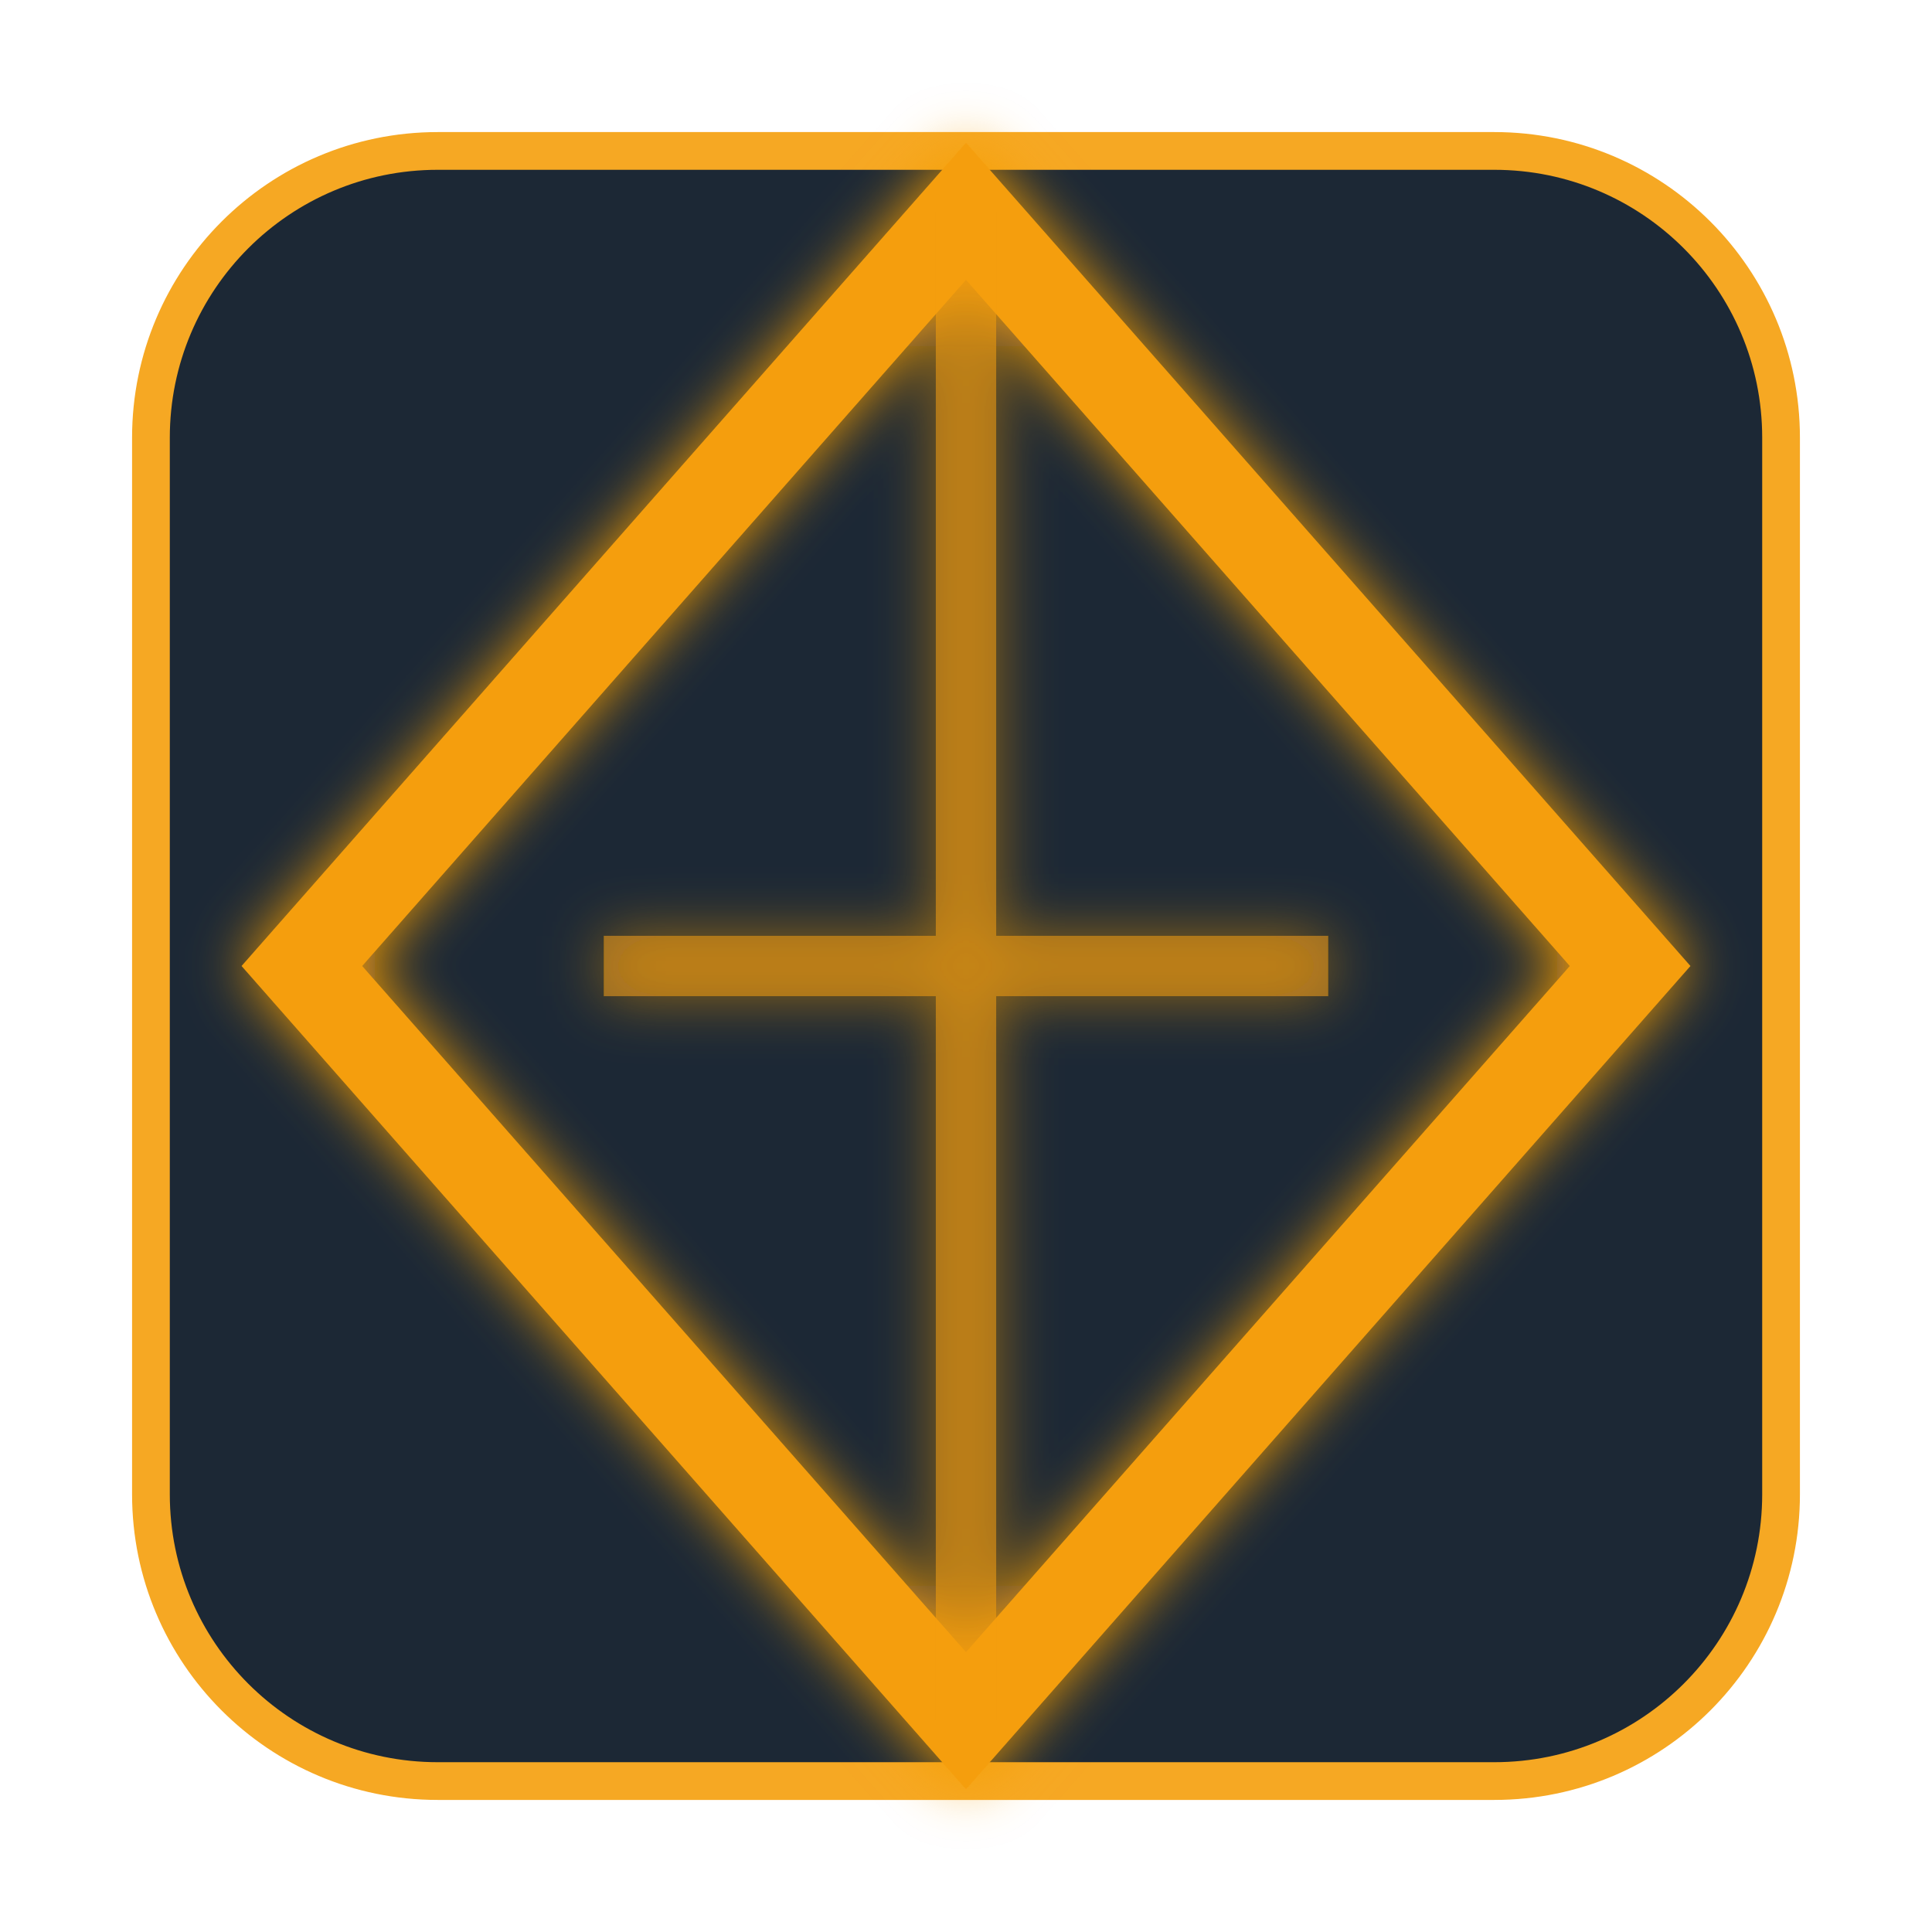
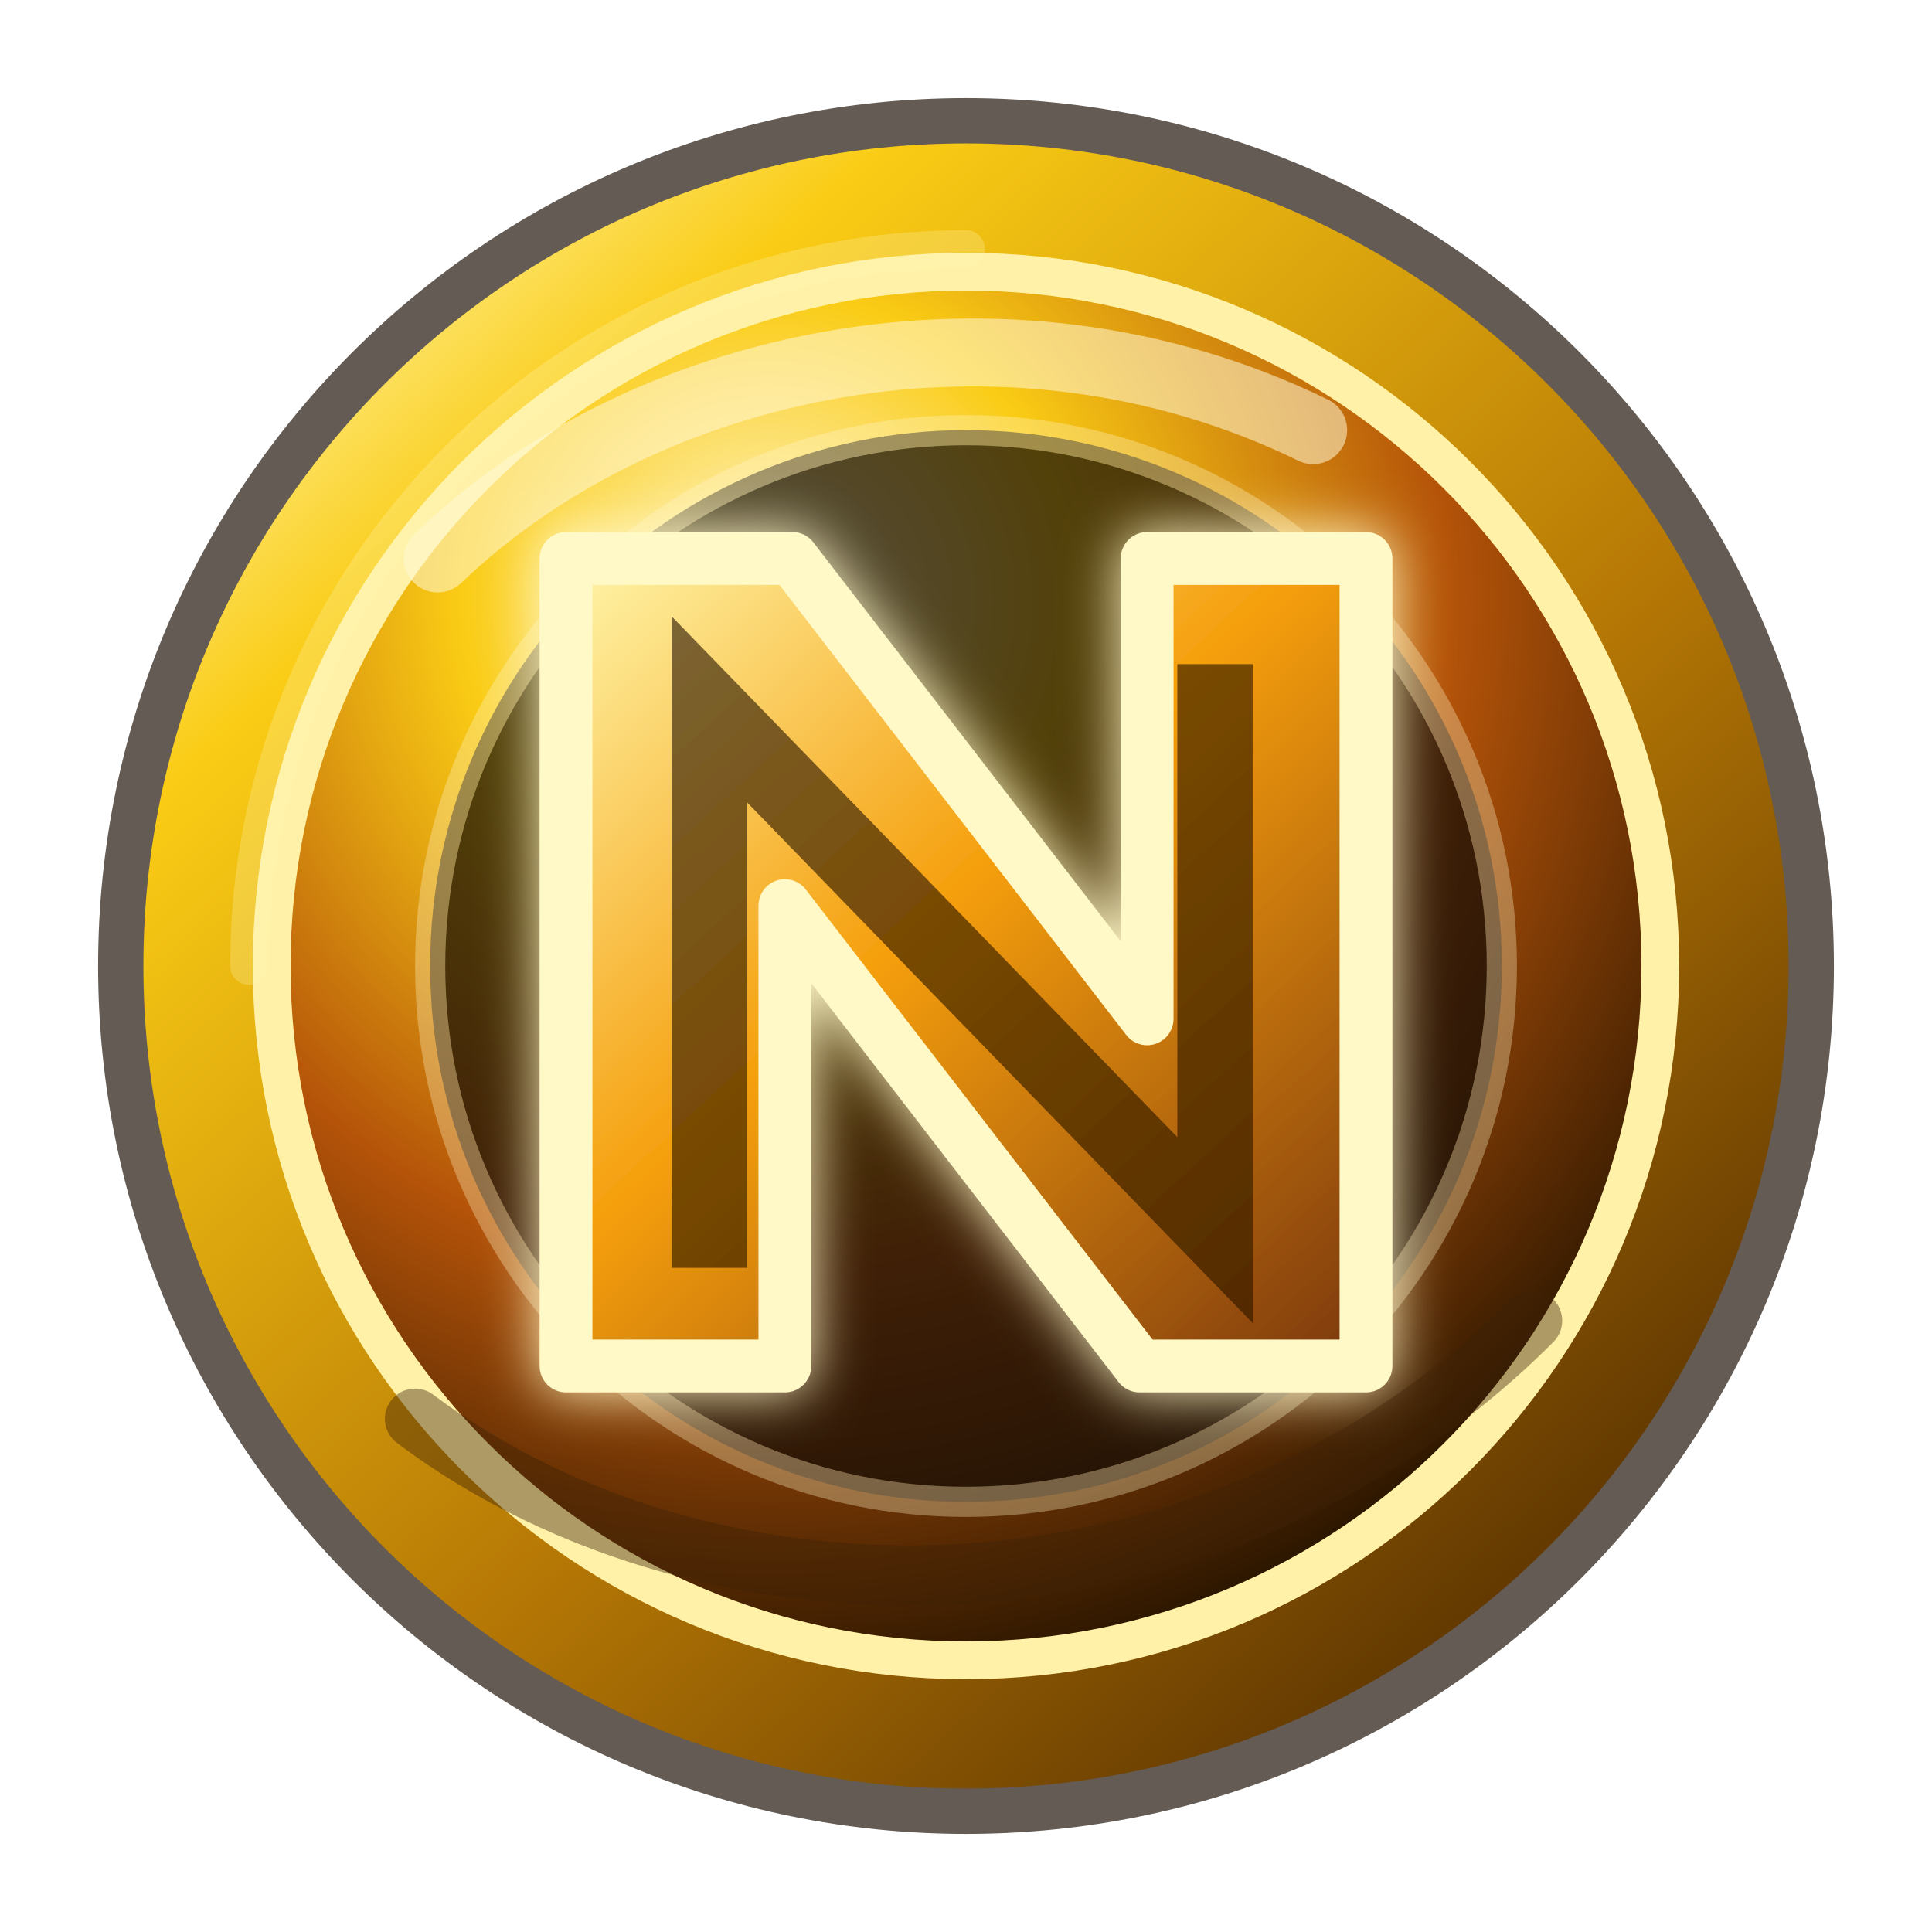
- <svg xmlns="http://www.w3.org/2000/svg" viewBox="0 0 256 256">
+ <svg xmlns="http://www.w3.org/2000/svg" viewBox="0 0 256 256" role="img" aria-label="NOVA">
  <defs>
-     <filter id="g">
-       <feGaussianBlur stdDeviation="4" result="b" />
+     <linearGradient id="rim" x1="38" y1="24" x2="220" y2="228" gradientUnits="userSpaceOnUse">
+       <stop offset="0" stop-color="#fff8b5" />
+       <stop offset=".18" stop-color="#facc15" />
+       <stop offset=".58" stop-color="#b77905" />
+       <stop offset="1" stop-color="#4a2600" />
+     </linearGradient>
+     <radialGradient id="face" cx="36%" cy="24%" r="78%">
+       <stop offset="0" stop-color="#fff7d6" />
+       <stop offset=".28" stop-color="#facc15" />
+       <stop offset=".62" stop-color="#b45309" />
+       <stop offset="1" stop-color="#2b1600" />
+     </radialGradient>
+     <linearGradient id="n-gold" x1="76" y1="72" x2="180" y2="184" gradientUnits="userSpaceOnUse">
+       <stop offset="0" stop-color="#fff7ad" />
+       <stop offset=".45" stop-color="#f59e0b" />
+       <stop offset="1" stop-color="#78350f" />
+     </linearGradient>
+     <filter id="glow" x="-30%" y="-30%" width="160%" height="160%">
+       <feGaussianBlur stdDeviation="3.6" result="blur" />
      <feMerge>
-         <feMergeNode in="b" />
+         <feMergeNode in="blur" />
        <feMergeNode in="SourceGraphic" />
      </feMerge>
    </filter>
  </defs>
-   <rect x="20" y="20" width="216" height="216" rx="38" fill="#03111f" stroke="#f59e0b" stroke-width="5" opacity=".9" />
-   <g filter="url(#g)">
-     <path d="M128 28 L216 128 L128 228 L40 128 Z" fill="none" stroke="#f59e0b" stroke-width="12" />
-     <path d="M80 128 H176 M128 28 V228" stroke="#f59e0b" stroke-width="8" opacity=".55" />
+   <circle cx="128" cy="128" r="115" fill="#1b0f04" opacity=".68" />
+   <circle cx="128" cy="128" r="109" fill="url(#rim)" />
+   <circle cx="128" cy="128" r="92" fill="url(#face)" stroke="#fff2a8" stroke-width="5" />
+   <circle cx="128" cy="128" r="71" fill="#120b05" opacity=".72" stroke="#fef3c7" stroke-opacity=".46" stroke-width="4" />
+   <g filter="url(#glow)">
+     <path d="M75 181V74h30l47 61V74h29v107h-30l-47-61v61z" fill="url(#n-gold)" stroke="#fff8c7" stroke-width="7" stroke-linejoin="round" />
+     <path d="M94 163V94l67 69V93" fill="none" stroke="#2b1600" stroke-width="10" stroke-linecap="square" stroke-linejoin="miter" opacity=".62" />
  </g>
+   <path d="M58 74c27-26 75-37 116-17" fill="none" stroke="#fff7d6" stroke-width="9" stroke-linecap="round" opacity=".55" />
+   <path d="M55 188c40 30 106 29 148-13" fill="none" stroke="#3f2204" stroke-width="8" stroke-linecap="round" opacity=".42" />
+   <path d="M33 128a95 95 0 0 1 95-95" fill="none" stroke="#fff8b5" stroke-width="5" stroke-linecap="round" opacity=".26" />
</svg>
